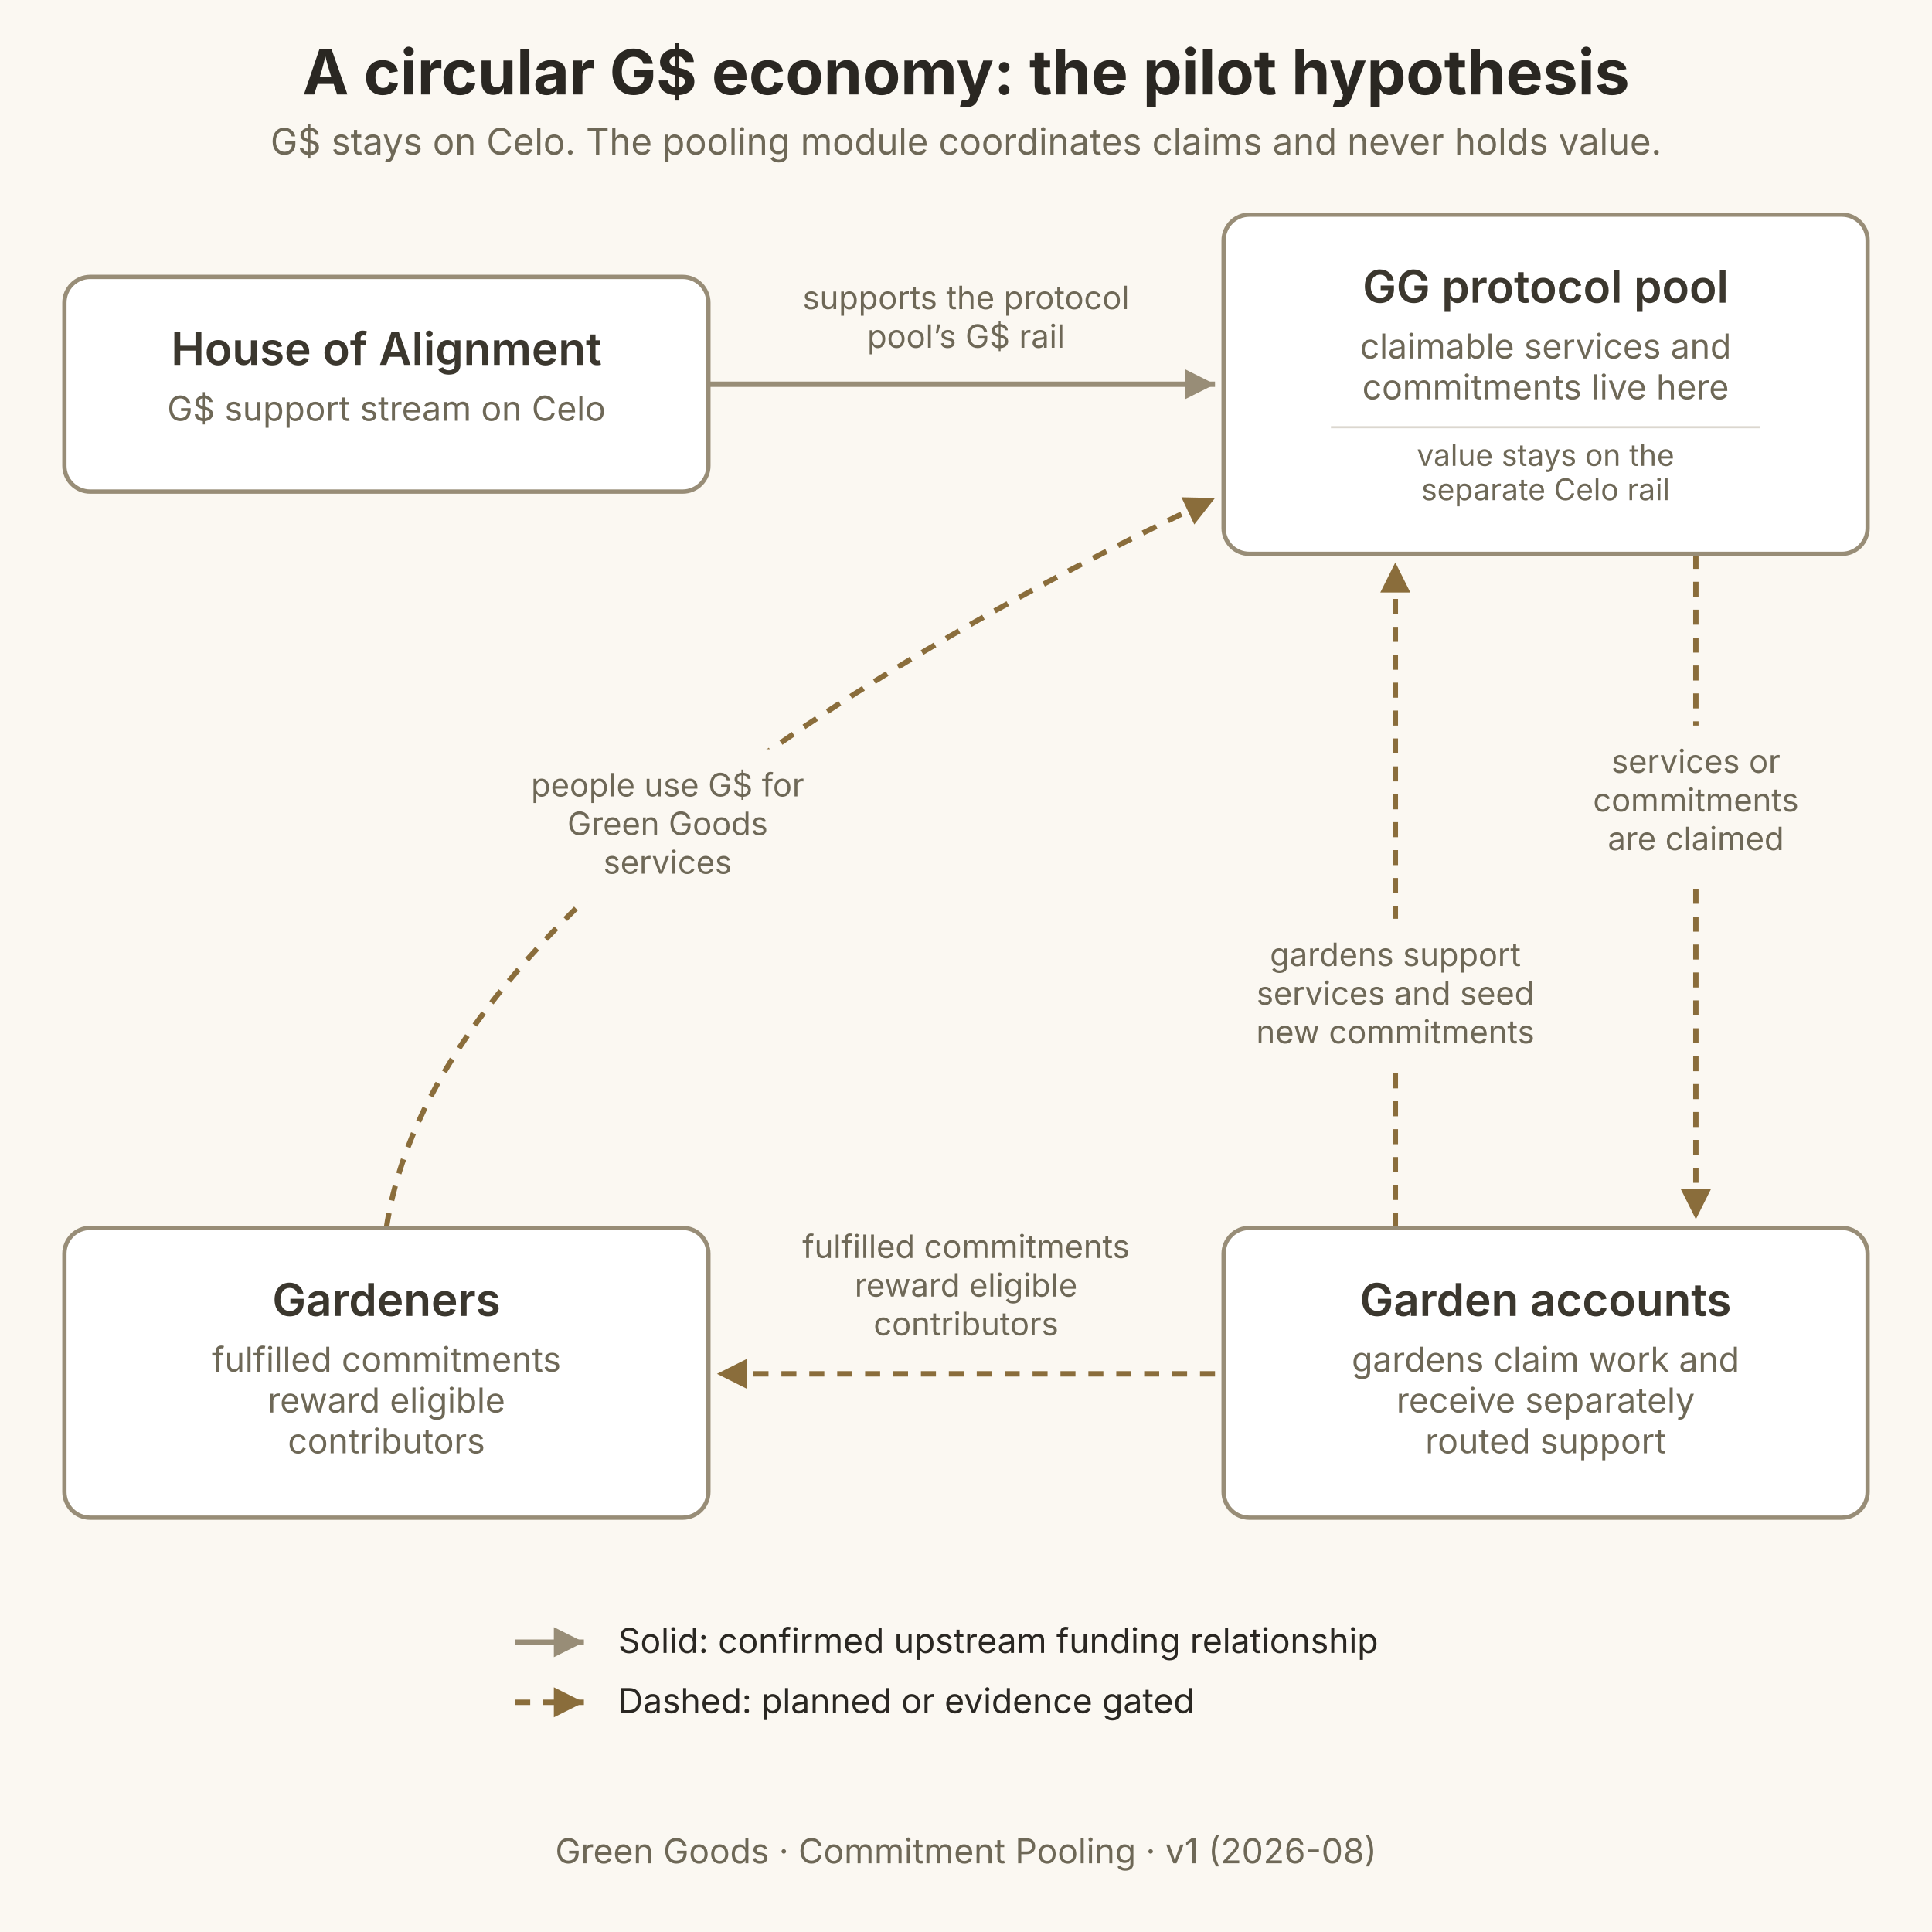
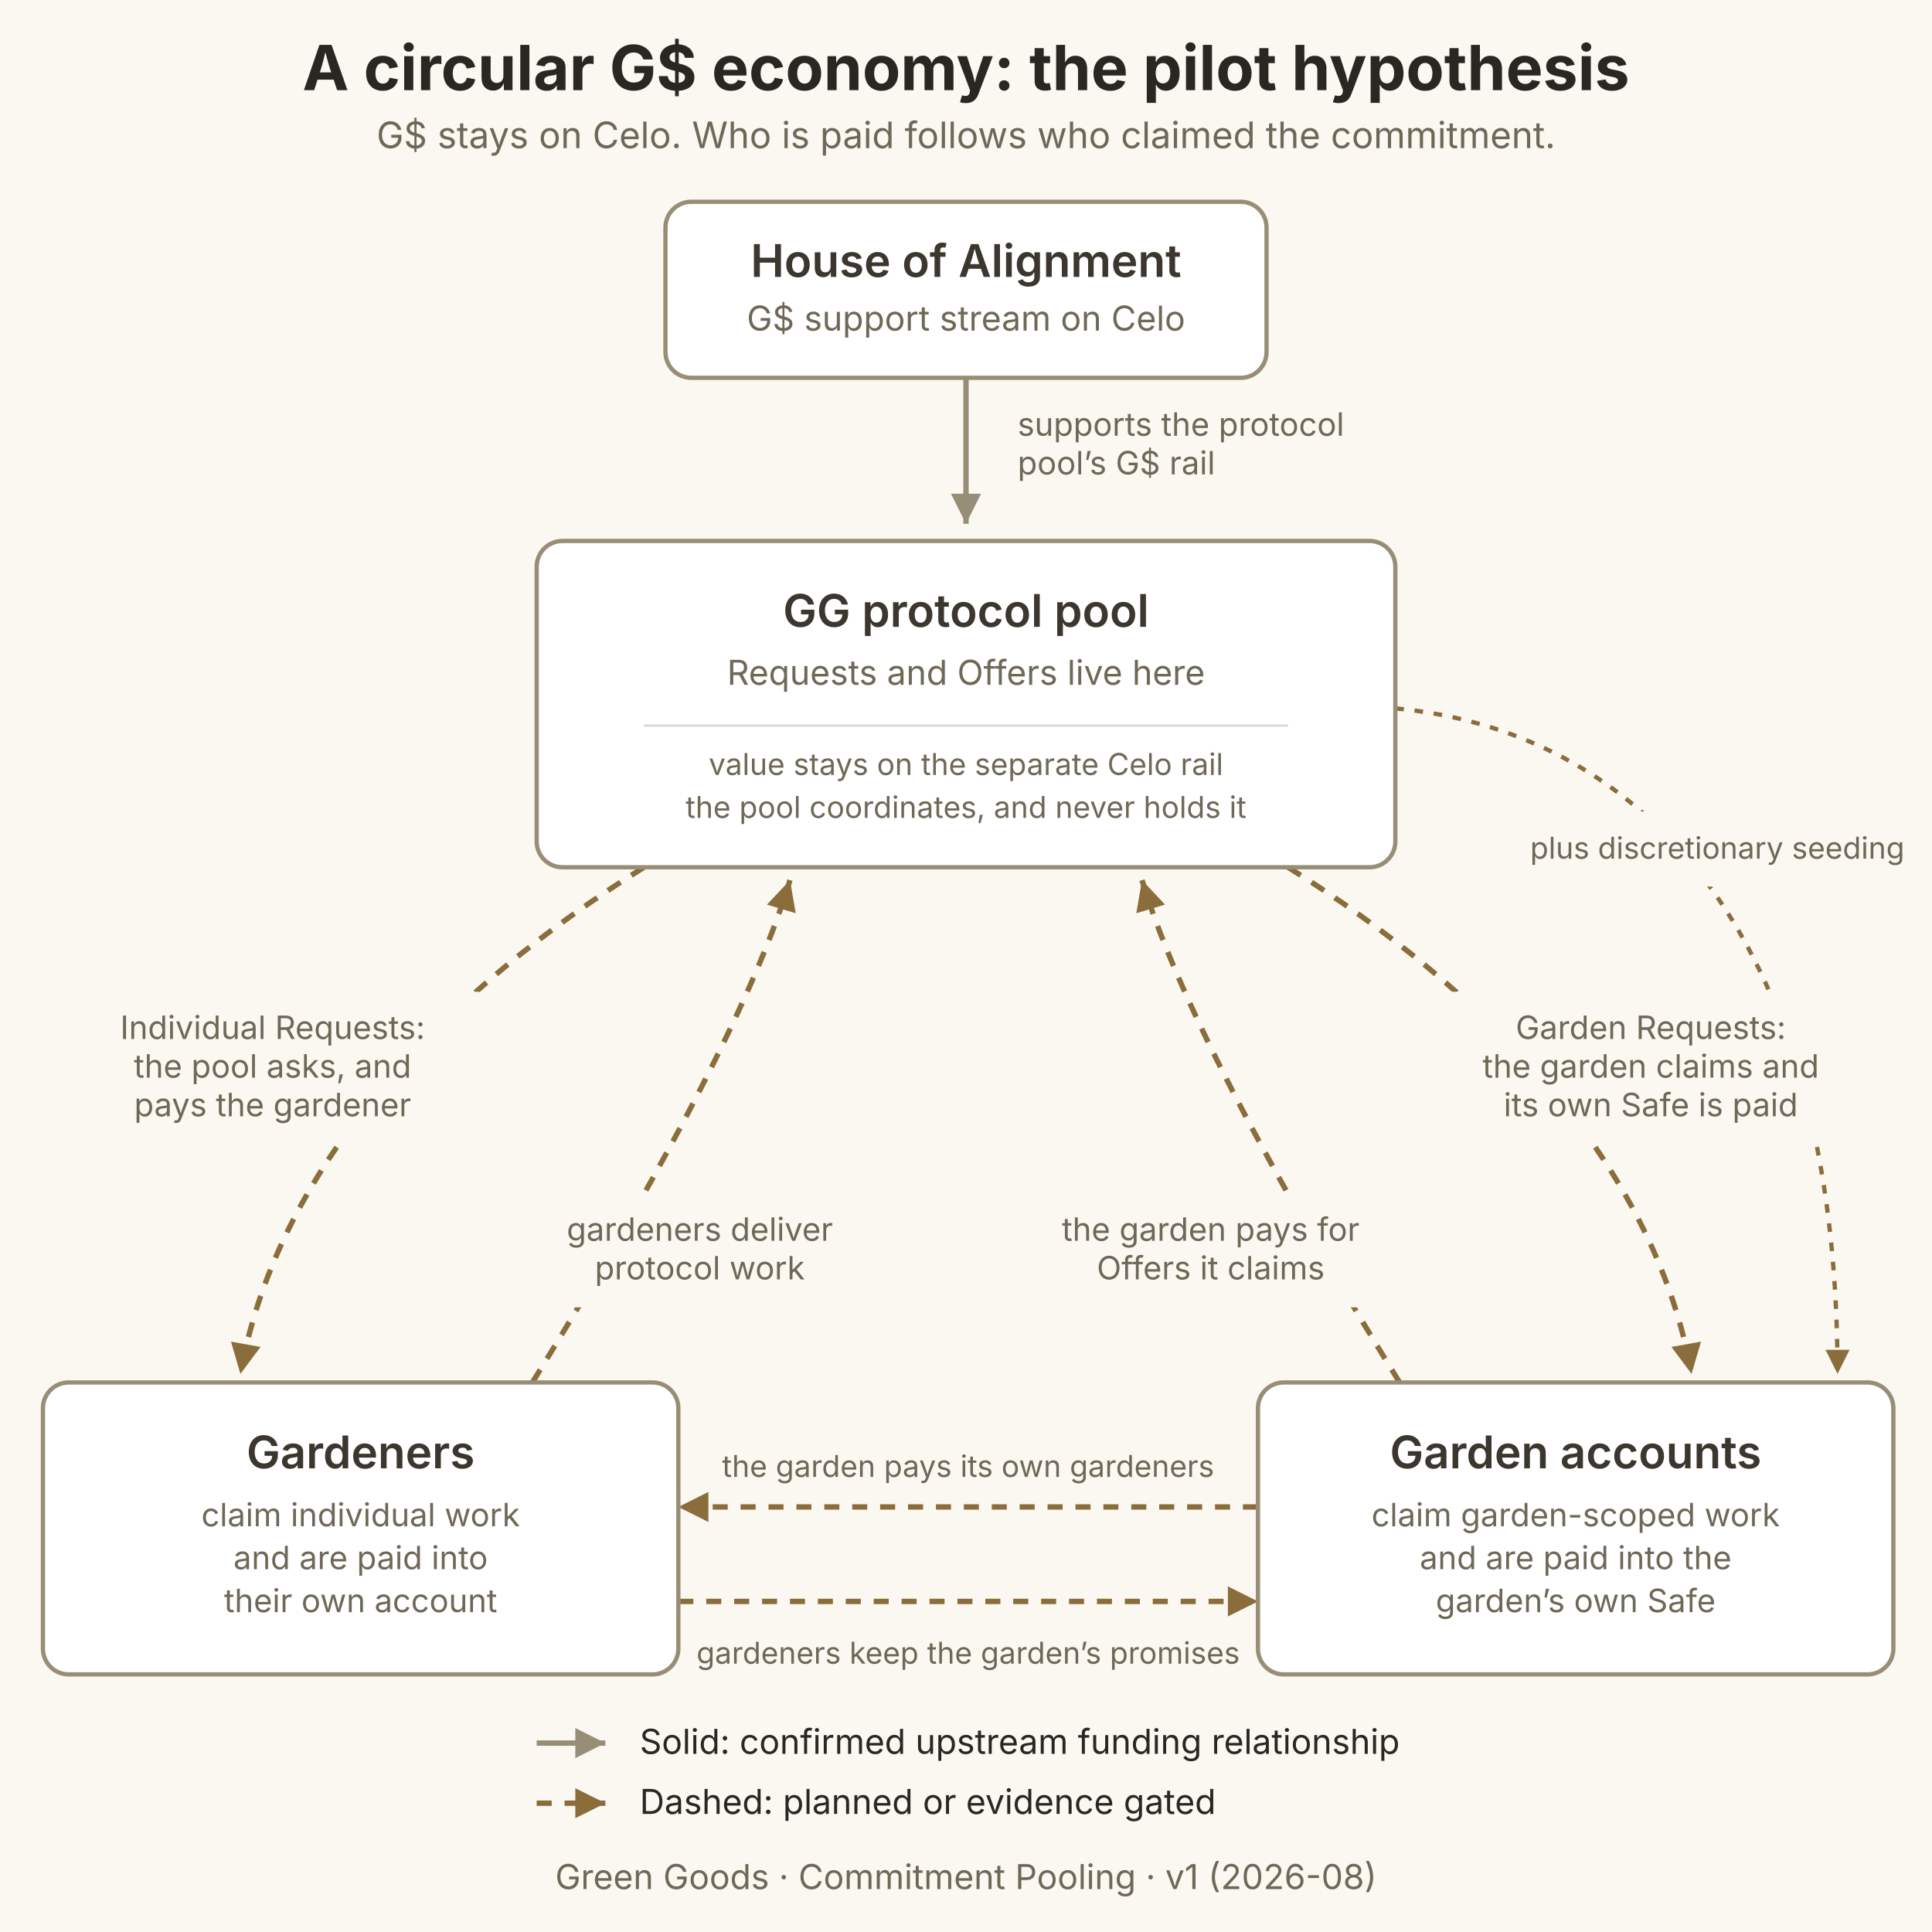
<svg xmlns="http://www.w3.org/2000/svg" width="1800" height="1800" viewBox="0 0 900 900" font-family="Inter, 'Helvetica Neue', Arial, sans-serif" role="img" aria-labelledby="circular-gd-title circular-gd-desc">
  <defs>
    <marker id="circular-gd-arrow-solid" viewBox="0 0 10 10" refX="8" refY="5" markerWidth="7" markerHeight="7" orient="auto-start-reverse">
      <path d="M 0 1 L 8 5 L 0 9 Z" fill="#988D77" />
    </marker>
    <marker id="circular-gd-arrow-gated" viewBox="0 0 10 10" refX="8" refY="5" markerWidth="7" markerHeight="7" orient="auto-start-reverse">
      <path d="M 0 1 L 8 5 L 0 9 Z" fill="#8A6D3B" />
    </marker>
  </defs>
  <rect x="0" y="0" width="900" height="900" fill="#FBF8F2" />
-   <text x="450" y="44" text-anchor="middle" font-size="29" font-weight="700" fill="#2A2722">A circular G$ economy: the pilot hypothesis</text>
-   <text x="450" y="72" text-anchor="middle" font-size="17" fill="#6E6857">G$ stays on Celo. The pooling module coordinates claims and never holds value.</text>
-   <path d="M 330 179 L 566 179" fill="none" stroke="#988D77" stroke-width="2.5" marker-end="url(#circular-gd-arrow-solid)" />
-   <path d="M 790 258 L 790 568" fill="none" stroke="#8A6D3B" stroke-width="2.5" stroke-dasharray="7 6" marker-end="url(#circular-gd-arrow-gated)" />
-   <path d="M 566 640 L 334 640" fill="none" stroke="#8A6D3B" stroke-width="2.5" stroke-dasharray="7 6" marker-end="url(#circular-gd-arrow-gated)" />
-   <path d="M 180 572 C 200 440, 380 320, 566 232" fill="none" stroke="#8A6D3B" stroke-width="2.5" stroke-dasharray="7 6" marker-end="url(#circular-gd-arrow-gated)" />
-   <path d="M 650 572 L 650 262" fill="none" stroke="#8A6D3B" stroke-width="2.5" stroke-dasharray="7 6" marker-end="url(#circular-gd-arrow-gated)" />
+   <text x="450" y="42" text-anchor="middle" font-size="29" font-weight="700" fill="#2A2722">A circular G$ economy: the pilot hypothesis</text>
+   <text x="450" y="69" text-anchor="middle" font-size="17" fill="#6E6857">G$ stays on Celo. Who is paid follows who claimed the commitment.</text>
+   <path d="M 450 176 L 450 244" fill="none" stroke="#988D77" stroke-width="2.5" marker-end="url(#circular-gd-arrow-solid)" />
+   <path d="M 300 404 C 210 460, 130 540, 112 640" fill="none" stroke="#8A6D3B" stroke-width="2.5" stroke-dasharray="7 6" marker-end="url(#circular-gd-arrow-gated)" />
+   <path d="M 248 644 C 300 560, 350 470, 368 410" fill="none" stroke="#8A6D3B" stroke-width="2.5" stroke-dasharray="7 6" marker-end="url(#circular-gd-arrow-gated)" />
+   <path d="M 600 404 C 690 460, 770 540, 788 640" fill="none" stroke="#8A6D3B" stroke-width="2.5" stroke-dasharray="7 6" marker-end="url(#circular-gd-arrow-gated)" />
+   <path d="M 652 644 C 600 560, 550 470, 532 410" fill="none" stroke="#8A6D3B" stroke-width="2.5" stroke-dasharray="7 6" marker-end="url(#circular-gd-arrow-gated)" />
+   <path d="M 650 330 C 760 340, 856 430, 856 640" fill="none" stroke="#8A6D3B" stroke-width="2" stroke-dasharray="4 5" marker-end="url(#circular-gd-arrow-gated)" />
+   <path d="M 586 702 L 316 702" fill="none" stroke="#8A6D3B" stroke-width="2.5" stroke-dasharray="7 6" marker-end="url(#circular-gd-arrow-gated)" />
+   <path d="M 316 746 L 586 746" fill="none" stroke="#8A6D3B" stroke-width="2.5" stroke-dasharray="7 6" marker-end="url(#circular-gd-arrow-gated)" />
  <g font-size="15" fill="#6E6857" text-anchor="middle">
-     <text x="450" y="144">supports the protocol</text>
-     <text x="450" y="162">pool’s G$ rail</text>
-     <rect x="736" y="338" width="108" height="71" rx="8" fill="#FBF8F2" />
-     <text x="790" y="360">services or</text>
-     <text x="790" y="378">commitments</text>
-     <text x="790" y="396">are claimed</text>
-     <text x="450" y="586">fulfilled commitments</text>
-     <text x="450" y="604">reward eligible</text>
-     <text x="450" y="622">contributors</text>
-     <rect x="235" y="349" width="152" height="71" rx="8" fill="#FBF8F2" />
-     <text x="311" y="371">people use G$ for</text>
-     <text x="311" y="389">Green Goods</text>
-     <text x="311" y="407">services</text>
-     <rect x="574" y="428" width="152" height="71" rx="8" fill="#FBF8F2" />
-     <text x="650" y="450">gardens support</text>
-     <text x="650" y="468">services and seed</text>
-     <text x="650" y="486">new commitments</text>
+     <text x="474" y="203" text-anchor="start">supports the protocol</text>
+     <text x="474" y="221" text-anchor="start">pool’s G$ rail</text>
+     <rect x="24" y="462" width="206" height="71" rx="8" fill="#FBF8F2" />
+     <text x="127" y="484">Individual Requests:</text>
+     <text x="127" y="502">the pool asks, and</text>
+     <text x="127" y="520">pays the gardener</text>
+     <rect x="238" y="556" width="176" height="53" rx="8" fill="#FBF8F2" />
+     <text x="326" y="578">gardeners deliver</text>
+     <text x="326" y="596">protocol work</text>
+     <rect x="470" y="556" width="188" height="53" rx="8" fill="#FBF8F2" />
+     <text x="564" y="578">the garden pays for</text>
+     <text x="564" y="596">Offers it claims</text>
+     <rect x="662" y="462" width="214" height="71" rx="8" fill="#FBF8F2" />
+     <text x="769" y="484">Garden Requests:</text>
+     <text x="769" y="502">the garden claims and</text>
+     <text x="769" y="520">its own Safe is paid</text>
+     <rect x="712" y="378" width="176" height="35" rx="8" fill="#FBF8F2" />
+     <text x="800" y="400" font-size="14">plus discretionary seeding</text>
+     <text x="451" y="688" font-size="14">the garden pays its own gardeners</text>
+     <text x="451" y="775" font-size="14">gardeners keep the garden’s promises</text>
  </g>
  <g>
-     <rect x="30" y="129" width="300" height="100" rx="12" fill="#FFFFFF" stroke="#988D77" stroke-width="2" />
-     <text x="180" y="170" text-anchor="middle" font-size="21" font-weight="600" fill="#3B372E">House of Alignment</text>
-     <text x="180" y="196" text-anchor="middle" font-size="16" fill="#6E6857">G$ support stream on Celo</text>
+     <rect x="310" y="94" width="280" height="82" rx="12" fill="#FFFFFF" stroke="#988D77" stroke-width="2" />
+     <text x="450" y="129" text-anchor="middle" font-size="21" font-weight="600" fill="#3B372E">House of Alignment</text>
+     <text x="450" y="154" text-anchor="middle" font-size="16" fill="#6E6857">G$ support stream on Celo</text>
  </g>
  <g>
-     <rect x="570" y="100" width="300" height="158" rx="12" fill="#FFFFFF" stroke="#988D77" stroke-width="2" />
-     <text x="720" y="141" text-anchor="middle" font-size="21" font-weight="600" fill="#3B372E">GG protocol pool</text>
-     <text x="720" y="167" text-anchor="middle" font-size="16" fill="#6E6857">claimable services and</text>
-     <text x="720" y="186" text-anchor="middle" font-size="16" fill="#6E6857">commitments live here</text>
-     <path d="M 620 199 L 820 199" stroke="#988D77" stroke-opacity="0.35" stroke-width="1" />
-     <text x="720" y="217" text-anchor="middle" font-size="14" fill="#6E6857">value stays on the</text>
-     <text x="720" y="233" text-anchor="middle" font-size="14" fill="#6E6857">separate Celo rail</text>
+     <rect x="250" y="252" width="400" height="152" rx="12" fill="#FFFFFF" stroke="#988D77" stroke-width="2" />
+     <text x="450" y="292" text-anchor="middle" font-size="21" font-weight="600" fill="#3B372E">GG protocol pool</text>
+     <text x="450" y="319" text-anchor="middle" font-size="16" fill="#6E6857">Requests and Offers live here</text>
+     <path d="M 300 338 L 600 338" stroke="#988D77" stroke-opacity="0.35" stroke-width="1" />
+     <text x="450" y="361" text-anchor="middle" font-size="14" fill="#6E6857">value stays on the separate Celo rail</text>
+     <text x="450" y="381" text-anchor="middle" font-size="14" fill="#6E6857">the pool coordinates, and never holds it</text>
  </g>
  <g>
-     <rect x="570" y="572" width="300" height="135" rx="12" fill="#FFFFFF" stroke="#988D77" stroke-width="2" />
-     <text x="720" y="613" text-anchor="middle" font-size="21" font-weight="600" fill="#3B372E">Garden accounts</text>
-     <text x="720" y="639" text-anchor="middle" font-size="16" fill="#6E6857">gardens claim work and</text>
-     <text x="720" y="658" text-anchor="middle" font-size="16" fill="#6E6857">receive separately</text>
-     <text x="720" y="677" text-anchor="middle" font-size="16" fill="#6E6857">routed support</text>
+     <rect x="20" y="644" width="296" height="136" rx="12" fill="#FFFFFF" stroke="#988D77" stroke-width="2" />
+     <text x="168" y="684" text-anchor="middle" font-size="21" font-weight="600" fill="#3B372E">Gardeners</text>
+     <text x="168" y="711" text-anchor="middle" font-size="15" fill="#6E6857">claim individual work</text>
+     <text x="168" y="731" text-anchor="middle" font-size="15" fill="#6E6857">and are paid into</text>
+     <text x="168" y="751" text-anchor="middle" font-size="15" fill="#6E6857">their own account</text>
  </g>
  <g>
-     <rect x="30" y="572" width="300" height="135" rx="12" fill="#FFFFFF" stroke="#988D77" stroke-width="2" />
-     <text x="180" y="613" text-anchor="middle" font-size="21" font-weight="600" fill="#3B372E">Gardeners</text>
-     <text x="180" y="639" text-anchor="middle" font-size="16" fill="#6E6857">fulfilled commitments</text>
-     <text x="180" y="658" text-anchor="middle" font-size="16" fill="#6E6857">reward eligible</text>
-     <text x="180" y="677" text-anchor="middle" font-size="16" fill="#6E6857">contributors</text>
+     <rect x="586" y="644" width="296" height="136" rx="12" fill="#FFFFFF" stroke="#988D77" stroke-width="2" />
+     <text x="734" y="684" text-anchor="middle" font-size="21" font-weight="600" fill="#3B372E">Garden accounts</text>
+     <text x="734" y="711" text-anchor="middle" font-size="15" fill="#6E6857">claim garden-scoped work</text>
+     <text x="734" y="731" text-anchor="middle" font-size="15" fill="#6E6857">and are paid into the</text>
+     <text x="734" y="751" text-anchor="middle" font-size="15" fill="#6E6857">garden’s own Safe</text>
  </g>
  <g font-size="16" fill="#2A2722">
-     <path d="M 240 765 L 272 765" fill="none" stroke="#988D77" stroke-width="2.5" marker-end="url(#circular-gd-arrow-solid)" />
-     <text x="288" y="770">Solid: confirmed upstream funding relationship</text>
-     <path d="M 240 793 L 272 793" fill="none" stroke="#8A6D3B" stroke-width="2.5" stroke-dasharray="7 6" marker-end="url(#circular-gd-arrow-gated)" />
-     <text x="288" y="798">Dashed: planned or evidence gated</text>
+     <path d="M 250 812 L 282 812" fill="none" stroke="#988D77" stroke-width="2.5" marker-end="url(#circular-gd-arrow-solid)" />
+     <text x="298" y="817">Solid: confirmed upstream funding relationship</text>
+     <path d="M 250 840 L 282 840" fill="none" stroke="#8A6D3B" stroke-width="2.5" stroke-dasharray="7 6" marker-end="url(#circular-gd-arrow-gated)" />
+     <text x="298" y="845">Dashed: planned or evidence gated</text>
  </g>
-   <text x="450" y="868" text-anchor="middle" font-size="16" fill="#6E6857">Green Goods · Commitment Pooling · v1 (2026-08)</text>
+   <text x="450" y="880" text-anchor="middle" font-size="16" fill="#6E6857">Green Goods · Commitment Pooling · v1 (2026-08)</text>
</svg>
